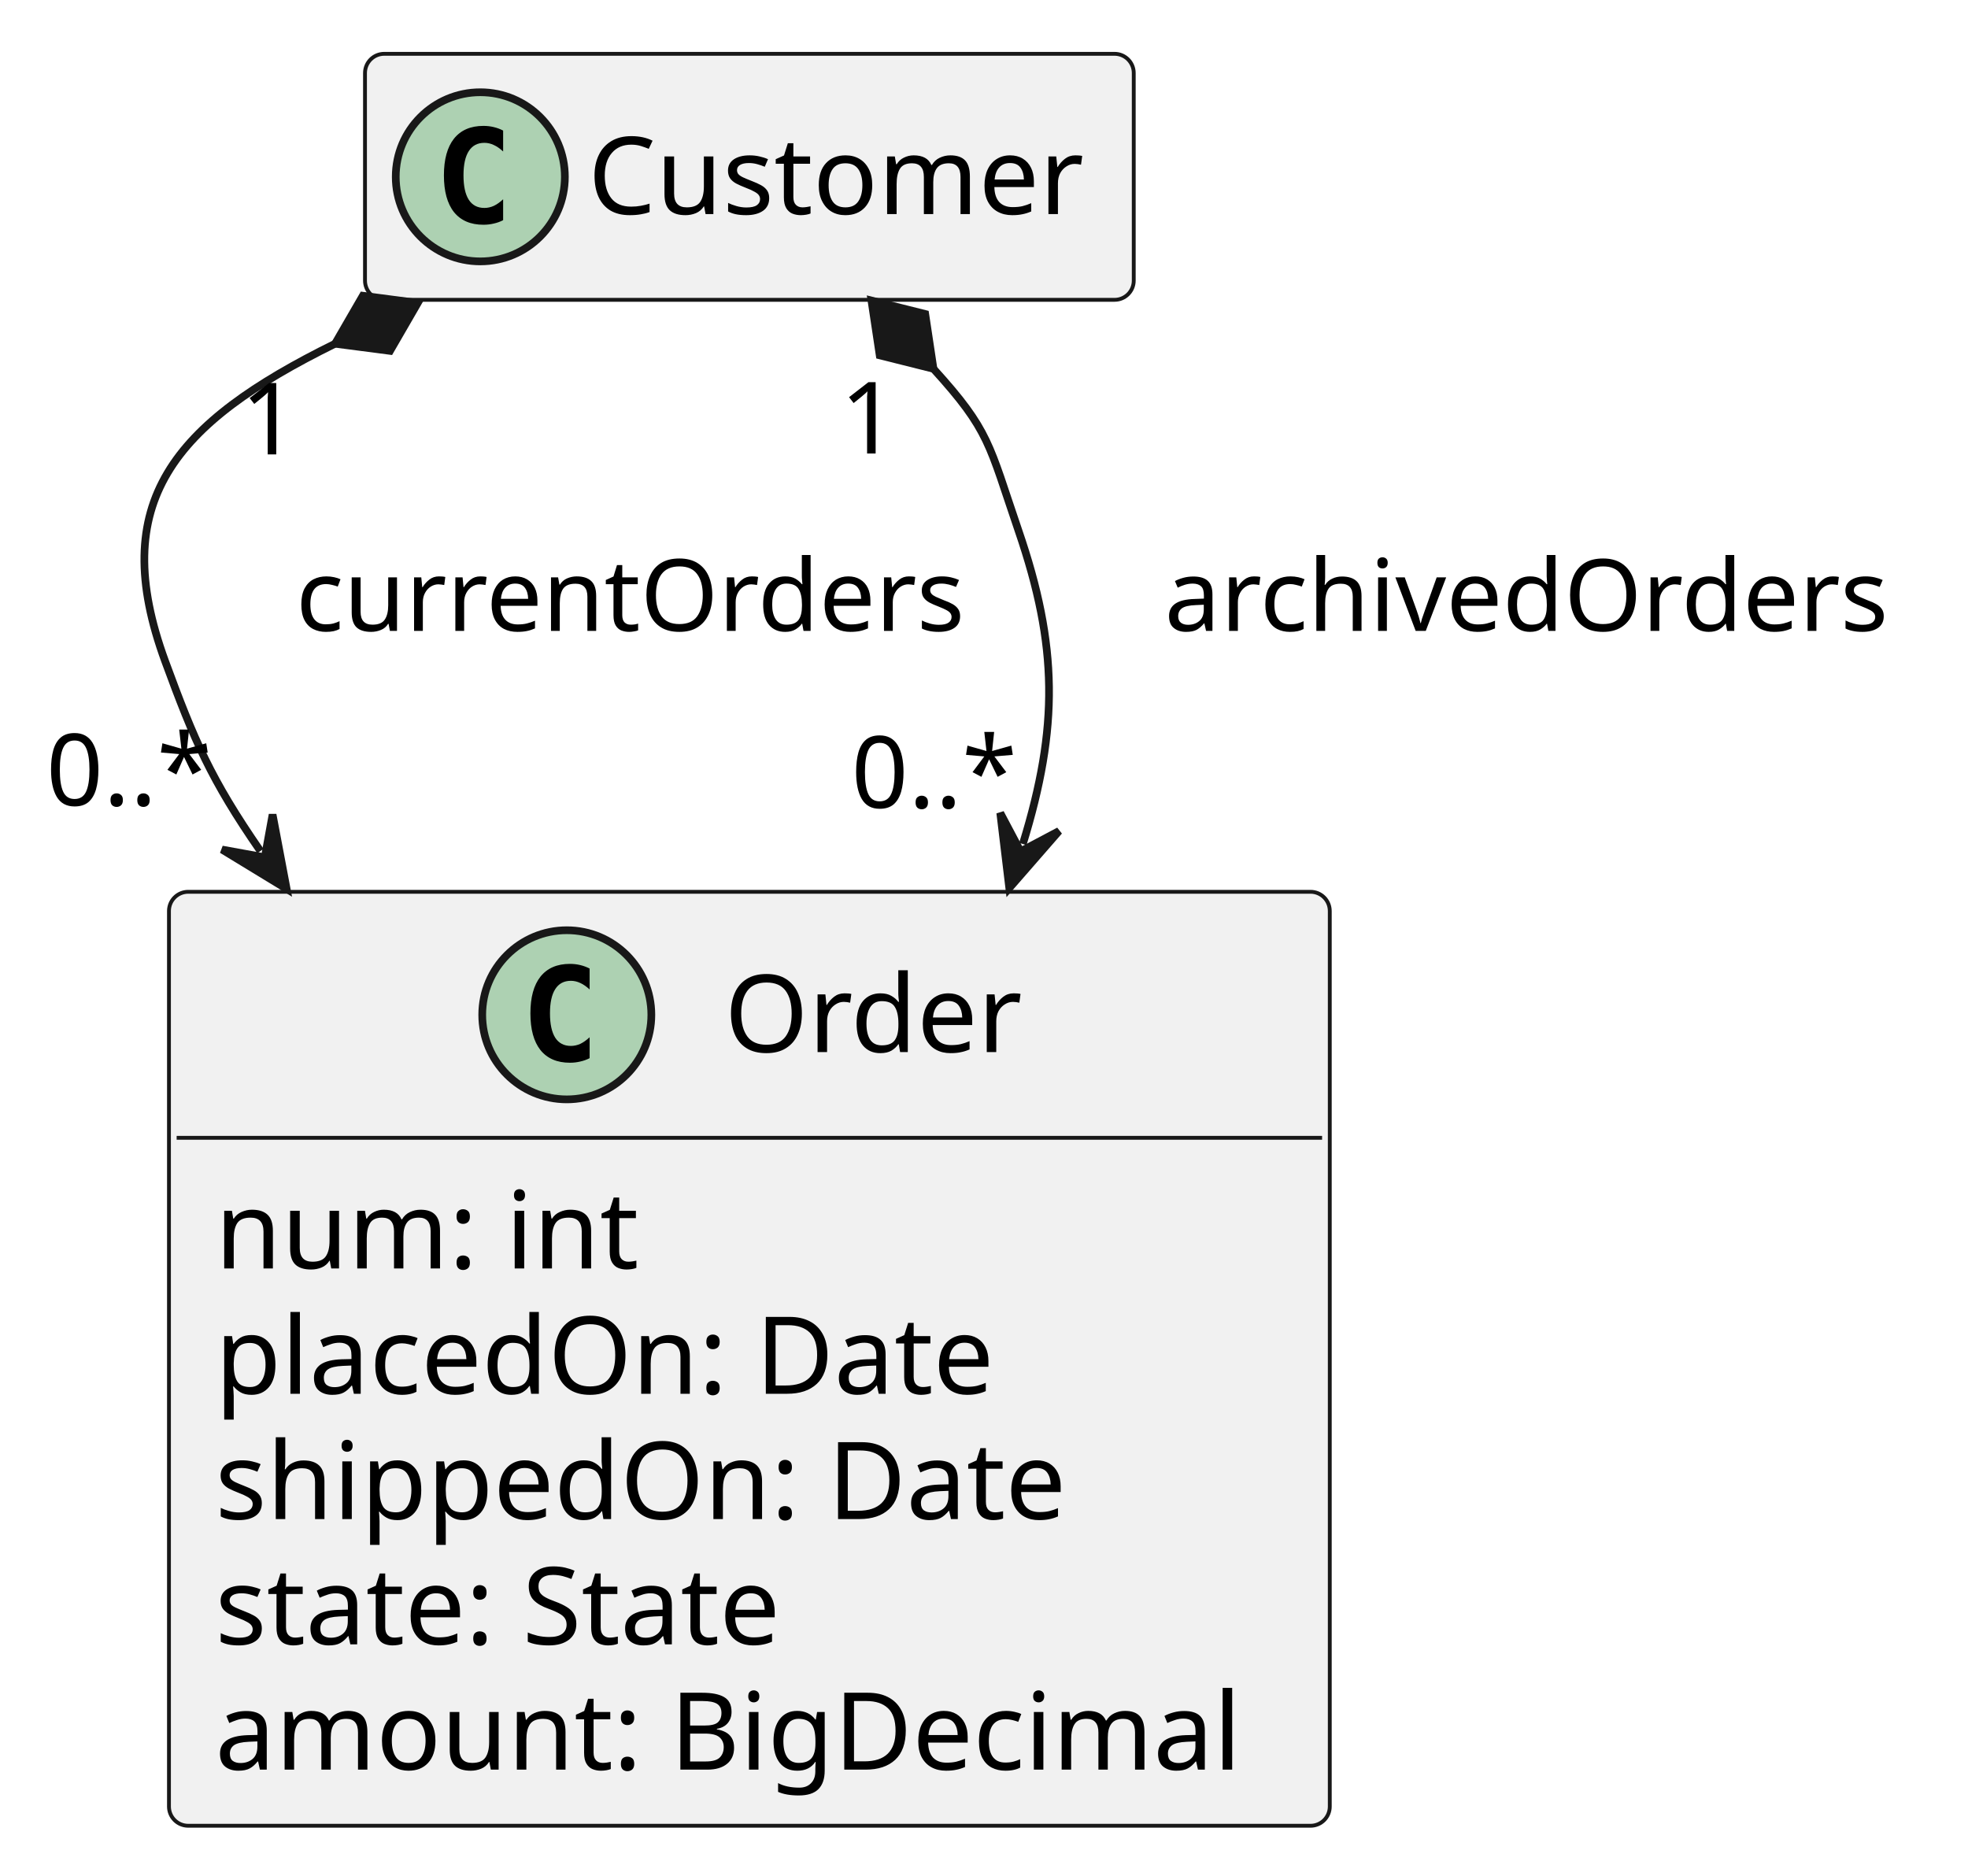
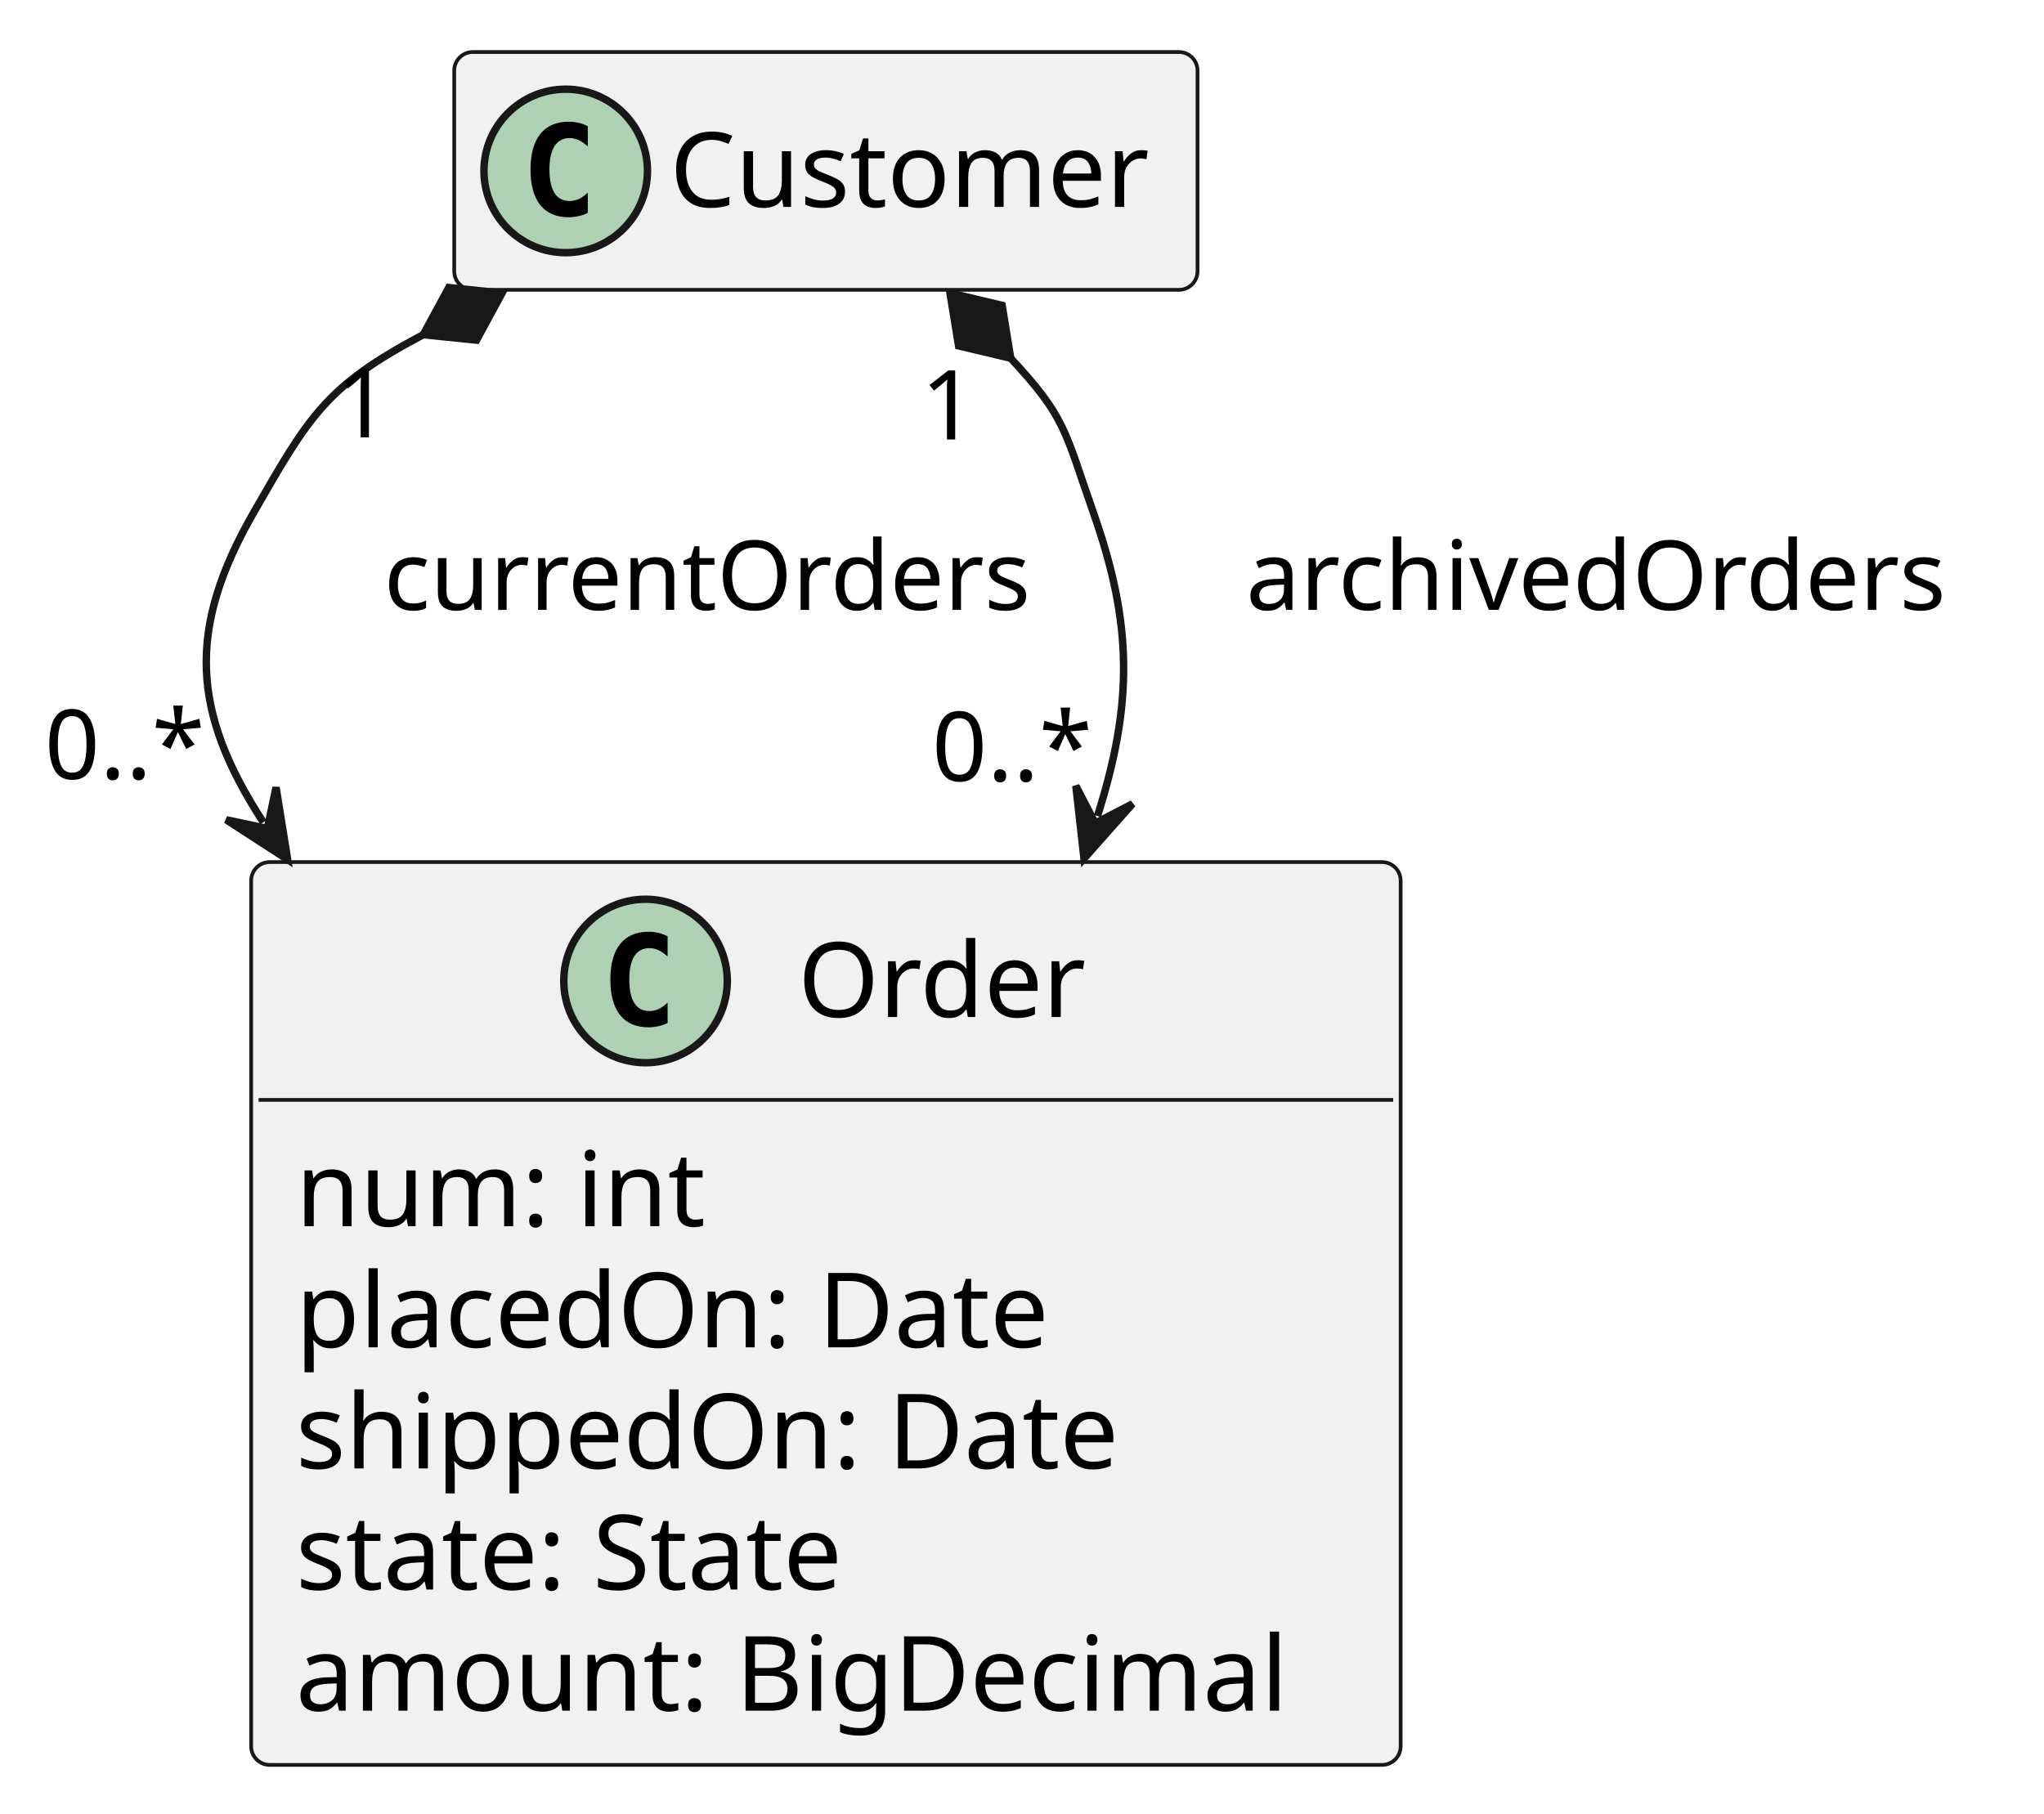
- <svg xmlns="http://www.w3.org/2000/svg" contentStyleType="text/css" height="244px" preserveAspectRatio="none" style="width:256px;height:244px;background:#FFFFFF;" version="1.1" viewBox="0 0 256 244" width="256px" zoomAndPan="magnify">
+ <svg xmlns="http://www.w3.org/2000/svg" contentStyleType="text/css" data-diagram-type="CLASS" height="244px" preserveAspectRatio="none" style="width:275px;height:244px;background:#FFFFFF;" version="1.1" viewBox="0 0 275 244" width="275px" zoomAndPan="magnify">
  <defs />
  <g>
-     <g id="elem_Customer">
-       <rect fill="#F1F1F1" height="32" id="Customer" rx="2.5" ry="2.5" style="stroke:#181818;stroke-width:0.5;" width="100" x="47.479" y="7" />
-       <ellipse cx="62.479" cy="23" fill="#ADD1B2" rx="11" ry="11" style="stroke:#181818;stroke-width:1.0;" />
-       <path d="M65.448,28.641 Q64.87,28.938 64.229,29.078 Q63.589,29.234 62.885,29.234 Q60.385,29.234 59.057,27.594 Q57.745,25.938 57.745,22.812 Q57.745,19.688 59.057,18.031 Q60.385,16.375 62.885,16.375 Q63.589,16.375 64.229,16.531 Q64.885,16.688 65.448,16.984 L65.448,19.703 Q64.823,19.125 64.229,18.859 Q63.635,18.578 63.01,18.578 Q61.667,18.578 60.979,19.656 Q60.292,20.719 60.292,22.812 Q60.292,24.906 60.979,25.984 Q61.667,27.047 63.01,27.047 Q63.635,27.047 64.229,26.781 Q64.823,26.5 65.448,25.922 L65.448,28.641 Z " fill="#000000" />
-       <text fill="#000000" font-family="sans-serif" font-size="14" lengthAdjust="spacing" textLength="68" x="76.479" y="27.847">Customer</text>
+     <g class="entity" data-entity="Customer" data-source-line="3" data-uid="ent0002" id="entity_Customer">
+       <rect fill="#F1F1F1" height="32" rx="2.5" ry="2.5" style="stroke:#181818;stroke-width:0.5;" width="100.004" x="61.111" y="7" />
+       <ellipse cx="76.111" cy="23" fill="#ADD1B2" rx="11" ry="11" style="stroke:#181818;stroke-width:1;" />
+       <path d="M79.079,28.641 Q78.501,28.938 77.861,29.078 Q77.22,29.234 76.517,29.234 Q74.017,29.234 72.689,27.594 Q71.376,25.938 71.376,22.812 Q71.376,19.688 72.689,18.031 Q74.017,16.375 76.517,16.375 Q77.22,16.375 77.861,16.531 Q78.517,16.688 79.079,16.984 L79.079,19.703 Q78.454,19.125 77.861,18.859 Q77.267,18.578 76.642,18.578 Q75.298,18.578 74.611,19.656 Q73.923,20.719 73.923,22.812 Q73.923,24.906 74.611,25.984 Q75.298,27.047 76.642,27.047 Q77.267,27.047 77.861,26.781 Q78.454,26.5 79.079,25.922 L79.079,28.641 Z " fill="#000000" />
+       <text fill="#000000" font-family="sans-serif" font-size="14" lengthAdjust="spacing" textLength="68.004" x="90.111" y="27.847">Customer</text>
    </g>
-     <g id="elem_Order">
-       <rect codeLine="6" fill="#F1F1F1" height="121.484" id="Order" rx="2.5" ry="2.5" style="stroke:#181818;stroke-width:0.5;" width="151" x="21.979" y="116" />
-       <ellipse cx="73.729" cy="132" fill="#ADD1B2" rx="11" ry="11" style="stroke:#181818;stroke-width:1.0;" />
-       <path d="M76.698,137.641 Q76.12,137.938 75.479,138.078 Q74.838,138.234 74.135,138.234 Q71.635,138.234 70.307,136.594 Q68.995,134.938 68.995,131.812 Q68.995,128.688 70.307,127.031 Q71.635,125.375 74.135,125.375 Q74.838,125.375 75.479,125.531 Q76.135,125.688 76.698,125.984 L76.698,128.703 Q76.073,128.125 75.479,127.859 Q74.885,127.578 74.26,127.578 Q72.917,127.578 72.229,128.656 Q71.542,129.719 71.542,131.812 Q71.542,133.906 72.229,134.984 Q72.917,136.047 74.26,136.047 Q74.885,136.047 75.479,135.781 Q76.073,135.5 76.698,134.922 L76.698,137.641 Z " fill="#000000" />
-       <text fill="#000000" font-family="sans-serif" font-size="14" lengthAdjust="spacing" textLength="39" x="94.229" y="136.847">Order</text>
-       <line style="stroke:#181818;stroke-width:0.5;" x1="22.979" x2="171.979" y1="148" y2="148" />
-       <text fill="#000000" font-family="sans-serif" font-size="14" lengthAdjust="spacing" textLength="57" x="27.979" y="164.995">num: int</text>
-       <text fill="#000000" font-family="sans-serif" font-size="14" lengthAdjust="spacing" textLength="108" x="27.979" y="181.292">placedOn: Date</text>
-       <text fill="#000000" font-family="sans-serif" font-size="14" lengthAdjust="spacing" textLength="118" x="27.979" y="197.589">shippedOn: Date</text>
-       <text fill="#000000" font-family="sans-serif" font-size="14" lengthAdjust="spacing" textLength="80" x="27.979" y="213.886">state: State</text>
-       <text fill="#000000" font-family="sans-serif" font-size="14" lengthAdjust="spacing" textLength="139" x="27.979" y="230.183">amount: BigDecimal</text>
+     <g class="entity" data-entity="Order" data-source-line="3" data-uid="ent0003" id="entity_Order">
+       <rect fill="#F1F1F1" height="121.484" rx="2.5" ry="2.5" style="stroke:#181818;stroke-width:0.5;" width="154.652" x="33.791" y="116" />
+       <ellipse cx="86.851" cy="132" fill="#ADD1B2" rx="11" ry="11" style="stroke:#181818;stroke-width:1;" />
+       <path d="M89.82,137.641 Q89.242,137.938 88.601,138.078 Q87.961,138.234 87.257,138.234 Q84.757,138.234 83.429,136.594 Q82.117,134.938 82.117,131.812 Q82.117,128.688 83.429,127.031 Q84.757,125.375 87.257,125.375 Q87.961,125.375 88.601,125.531 Q89.257,125.688 89.82,125.984 L89.82,128.703 Q89.195,128.125 88.601,127.859 Q88.007,127.578 87.382,127.578 Q86.039,127.578 85.351,128.656 Q84.664,129.719 84.664,131.812 Q84.664,133.906 85.351,134.984 Q86.039,136.047 87.382,136.047 Q88.007,136.047 88.601,135.781 Q89.195,135.5 89.82,134.922 L89.82,137.641 Z " fill="#000000" />
+       <text fill="#000000" font-family="sans-serif" font-size="14" lengthAdjust="spacing" textLength="40.031" x="107.351" y="136.847">Order</text>
+       <line style="stroke:#181818;stroke-width:0.5;" x1="34.791" x2="187.443" y1="148" y2="148" />
+       <text fill="#000000" font-family="sans-serif" font-size="14" lengthAdjust="spacing" textLength="58.803" x="39.791" y="164.995">num: int</text>
+       <text fill="#000000" font-family="sans-serif" font-size="14" lengthAdjust="spacing" textLength="109.074" x="39.791" y="181.292">placedOn: Date</text>
+       <text fill="#000000" font-family="sans-serif" font-size="14" lengthAdjust="spacing" textLength="117.852" x="39.791" y="197.589">shippedOn: Date</text>
+       <text fill="#000000" font-family="sans-serif" font-size="14" lengthAdjust="spacing" textLength="81.689" x="39.791" y="213.886">state: State</text>
+       <text fill="#000000" font-family="sans-serif" font-size="14" lengthAdjust="spacing" textLength="142.652" x="39.791" y="230.183">amount: BigDecimal</text>
    </g>
-     <g id="link_Customer_Order">
-       <path codeLine="3" d="M43.587,44.707 C22.517,55.097 13.919,65.37 21.479,86 C25.279,96.35 27.436,101.385 33.876,110.695 " fill="none" id="Customer-Order" style="stroke:#181818;stroke-width:1.0;" />
-       <polygon fill="#181818" points="54.349,39.4,47.199,38.466,43.587,44.707,50.737,45.641,54.349,39.4" style="stroke:#181818;stroke-width:1.0;" />
-       <polygon fill="#181818" points="37.289,115.63,35.459,105.953,34.445,111.518,28.88,110.504,37.289,115.63" style="stroke:#181818;stroke-width:1.0;" />
-       <text fill="#000000" font-family="sans-serif" font-size="13" lengthAdjust="spacing" textLength="89" x="38.479" y="82.067">currentOrders</text>
-       <text fill="#000000" font-family="sans-serif" font-size="13" lengthAdjust="spacing" textLength="8" x="31.326" y="59.106">1</text>
-       <text fill="#000000" font-family="sans-serif" font-size="13" lengthAdjust="spacing" textLength="23" x="6" y="104.771">0..*</text>
+     <g class="link" data-entity-1="Customer" data-entity-2="Order" data-source-line="3" data-uid="lnk4" id="link_Customer_Order">
+       <path codeLine="3" d="M56.94,45.035 C43.84,51.955 41.591,55.97 34.111,69 C25.131,84.65 25.746,95.783 35.426,110.643" fill="none" id="Customer-Order" style="stroke:#181818;stroke-width:1;" />
+       <polygon fill="#181818" points="67.551,39.43,60.377,38.696,56.94,45.035,64.114,45.769,67.551,39.43" style="stroke:#181818;stroke-width:1;" />
+       <polygon fill="#181818" points="38.701,115.67,37.14,105.946,35.972,111.481,30.437,110.312,38.701,115.67" style="stroke:#181818;stroke-width:1;" />
+       <text fill="#000000" font-family="sans-serif" font-size="13" lengthAdjust="spacing" textLength="91.356" x="51.64" y="82.067">currentOrders</text>
+       <text fill="#000000" font-family="sans-serif" font-size="13" lengthAdjust="spacing" textLength="8.271" x="45.026" y="58.846">1</text>
+       <text fill="#000000" font-family="sans-serif" font-size="13" lengthAdjust="spacing" textLength="23.036" x="6" y="104.816">0..*</text>
    </g>
-     <g id="link_Customer_Order">
-       <path codeLine="4" d="M121.428,47.972 C128.768,56.052 128.629,57.76 132.479,69 C137.639,84.03 137.734,94.575 133.054,109.785 " fill="none" id="Customer-Order-1" style="stroke:#181818;stroke-width:1.0;" />
-       <polygon fill="#181818" points="113.359,39.09,114.433,46.221,121.428,47.972,120.354,40.842,113.359,39.09" style="stroke:#181818;stroke-width:1.0;" />
-       <polygon fill="#181818" points="131.289,115.52,137.759,108.094,132.76,110.741,130.113,105.742,131.289,115.52" style="stroke:#181818;stroke-width:1.0;" />
-       <text fill="#000000" font-family="sans-serif" font-size="13" lengthAdjust="spacing" textLength="97" x="151.479" y="82.067">archivedOrders</text>
-       <text fill="#000000" font-family="sans-serif" font-size="13" lengthAdjust="spacing" textLength="8" x="109.294" y="58.993">1</text>
-       <text fill="#000000" font-family="sans-serif" font-size="13" lengthAdjust="spacing" textLength="23" x="110.729" y="105.078">0..*</text>
+     <g class="link" data-entity-1="Customer" data-entity-2="Order" data-source-line="4" data-uid="lnk5" id="link_Customer_Order">
+       <path codeLine="4" d="M135.983,48.207 C143.423,56.207 143.201,57.86 147.111,69 C152.391,84.04 152.473,94.6 147.653,109.81" fill="none" id="Customer-Order-1" style="stroke:#181818;stroke-width:1;" />
+       <polygon fill="#181818" points="127.811,39.42,128.968,46.538,135.983,48.207,134.826,41.09,127.811,39.42" style="stroke:#181818;stroke-width:1;" />
+       <polygon fill="#181818" points="145.841,115.53,152.373,108.159,147.351,110.764,144.746,105.742,145.841,115.53" style="stroke:#181818;stroke-width:1;" />
+       <text fill="#000000" font-family="sans-serif" font-size="13" lengthAdjust="spacing" textLength="100.198" x="167.64" y="82.067">archivedOrders</text>
+       <text fill="#000000" font-family="sans-serif" font-size="13" lengthAdjust="spacing" textLength="8.271" x="123.901" y="59.133">1</text>
+       <text fill="#000000" font-family="sans-serif" font-size="13" lengthAdjust="spacing" textLength="23.036" x="125.383" y="105.089">0..*</text>
    </g>
  </g>
</svg>
